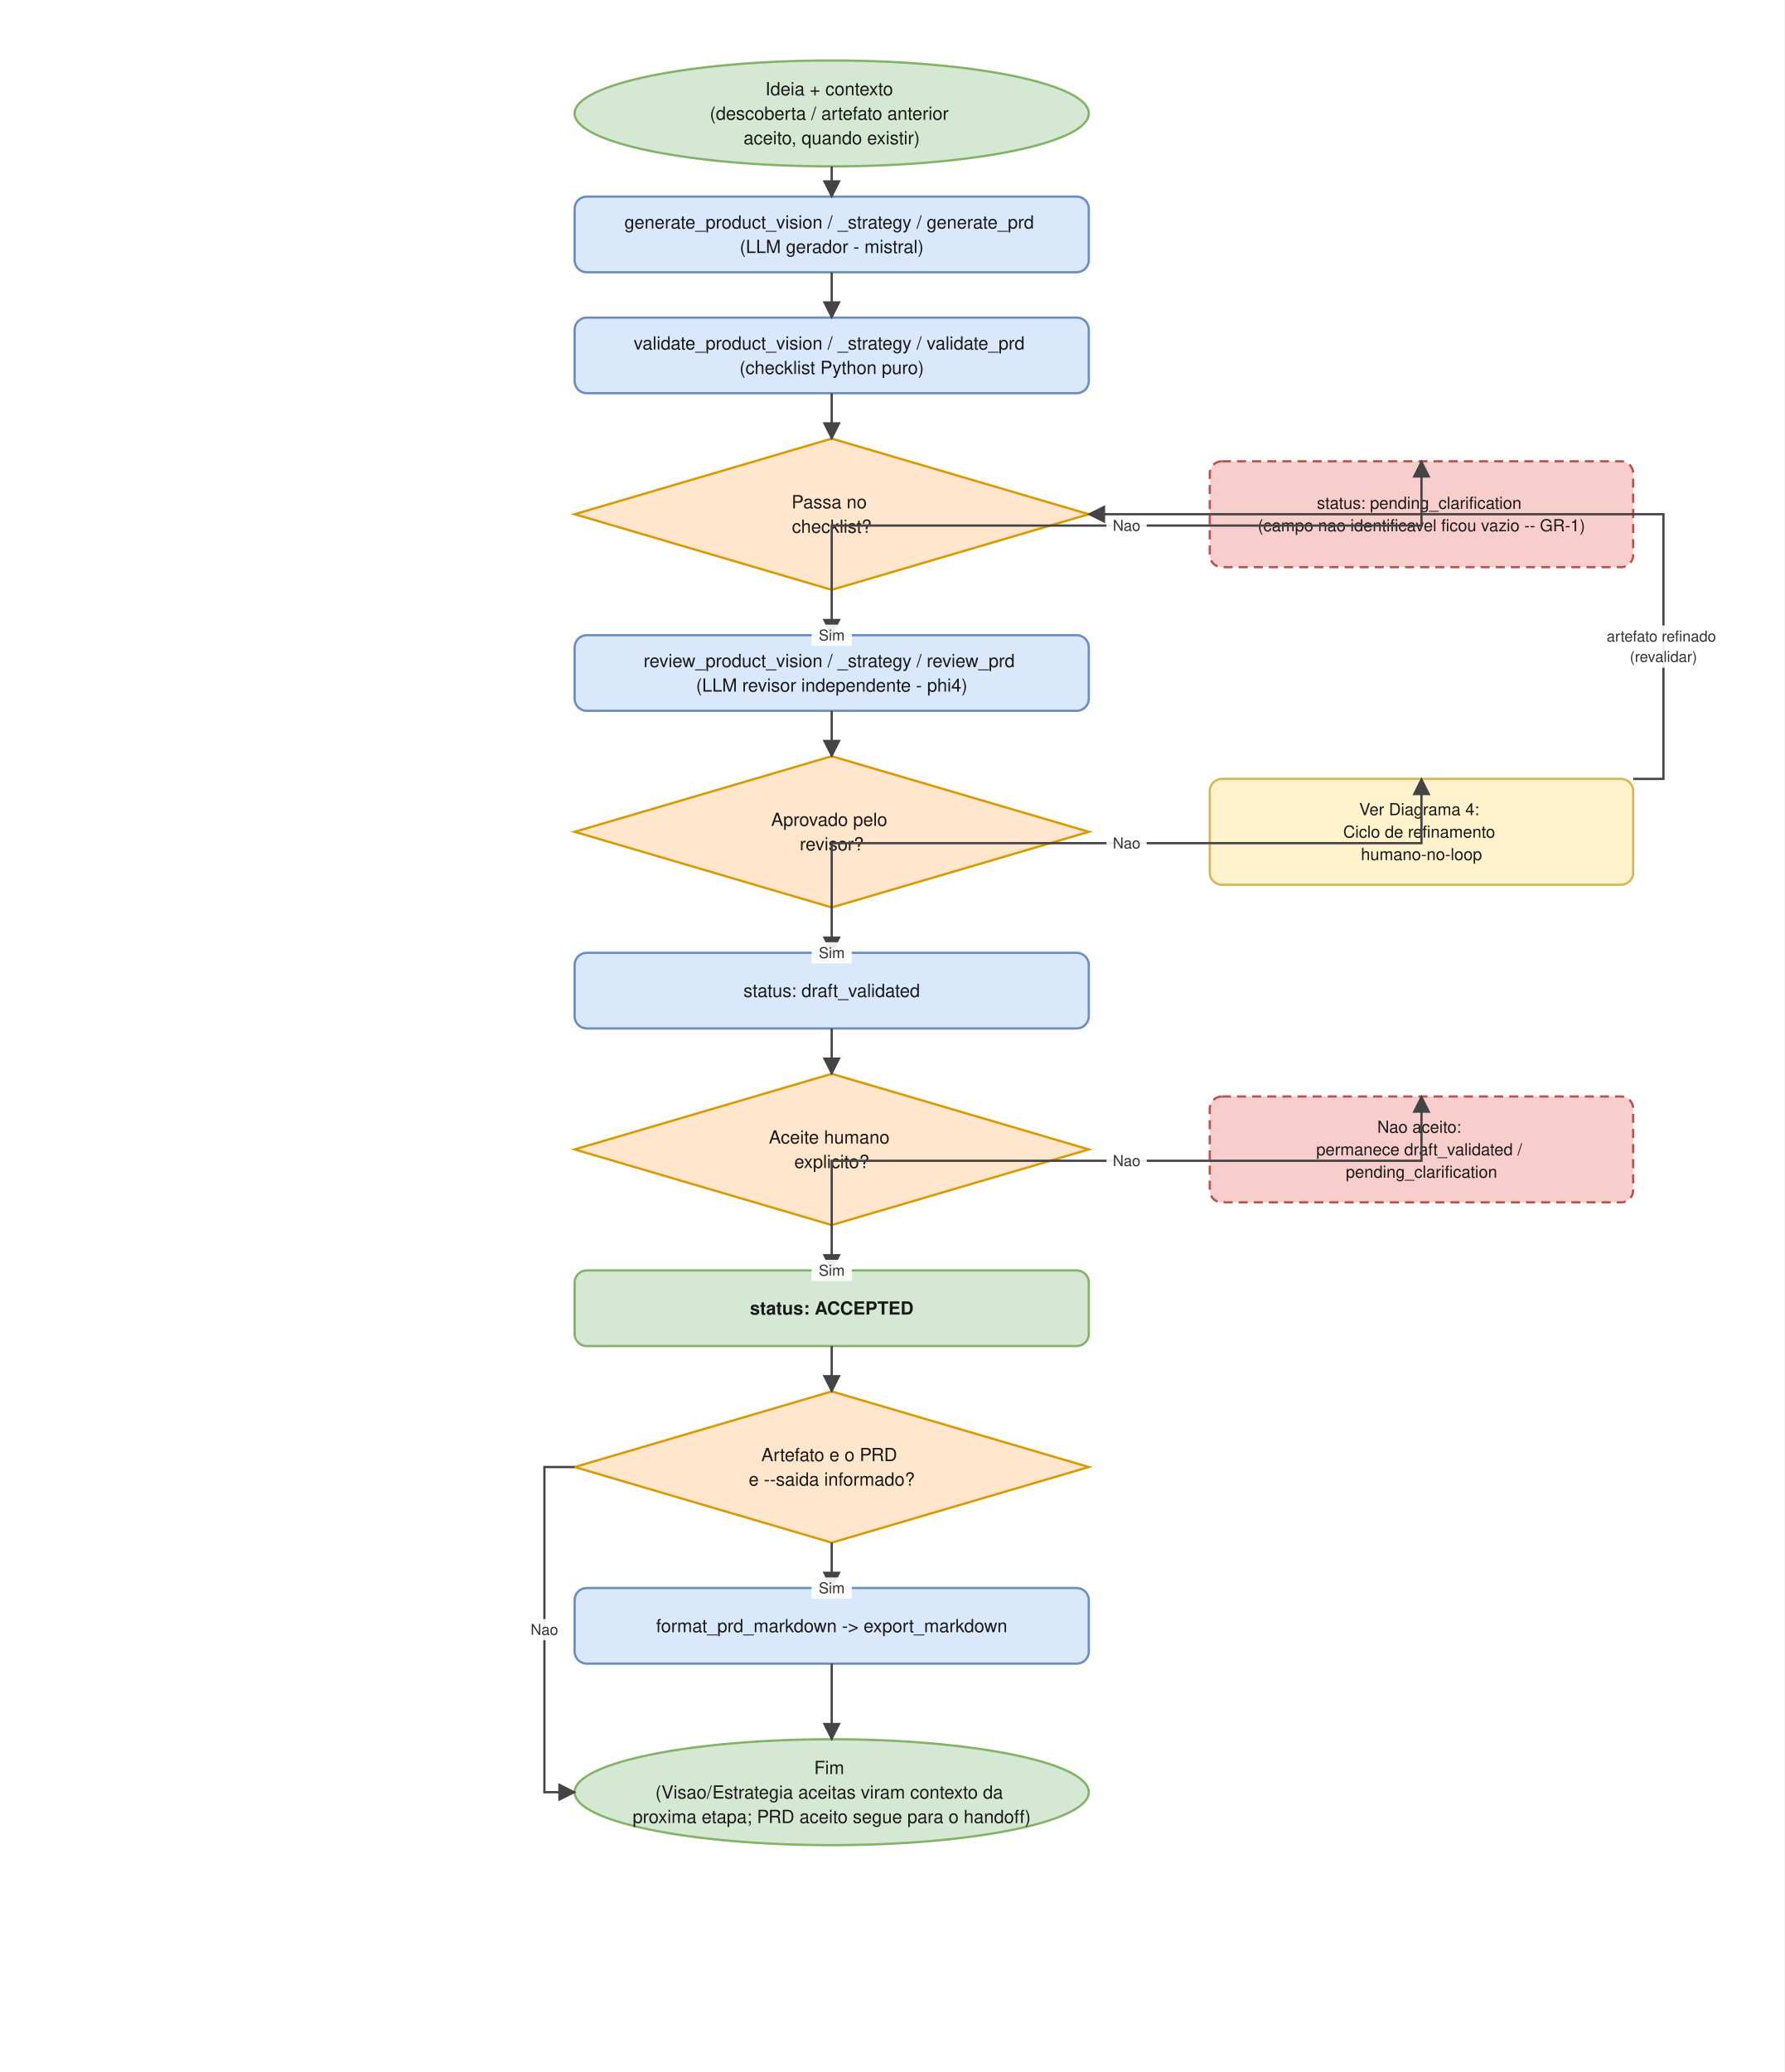
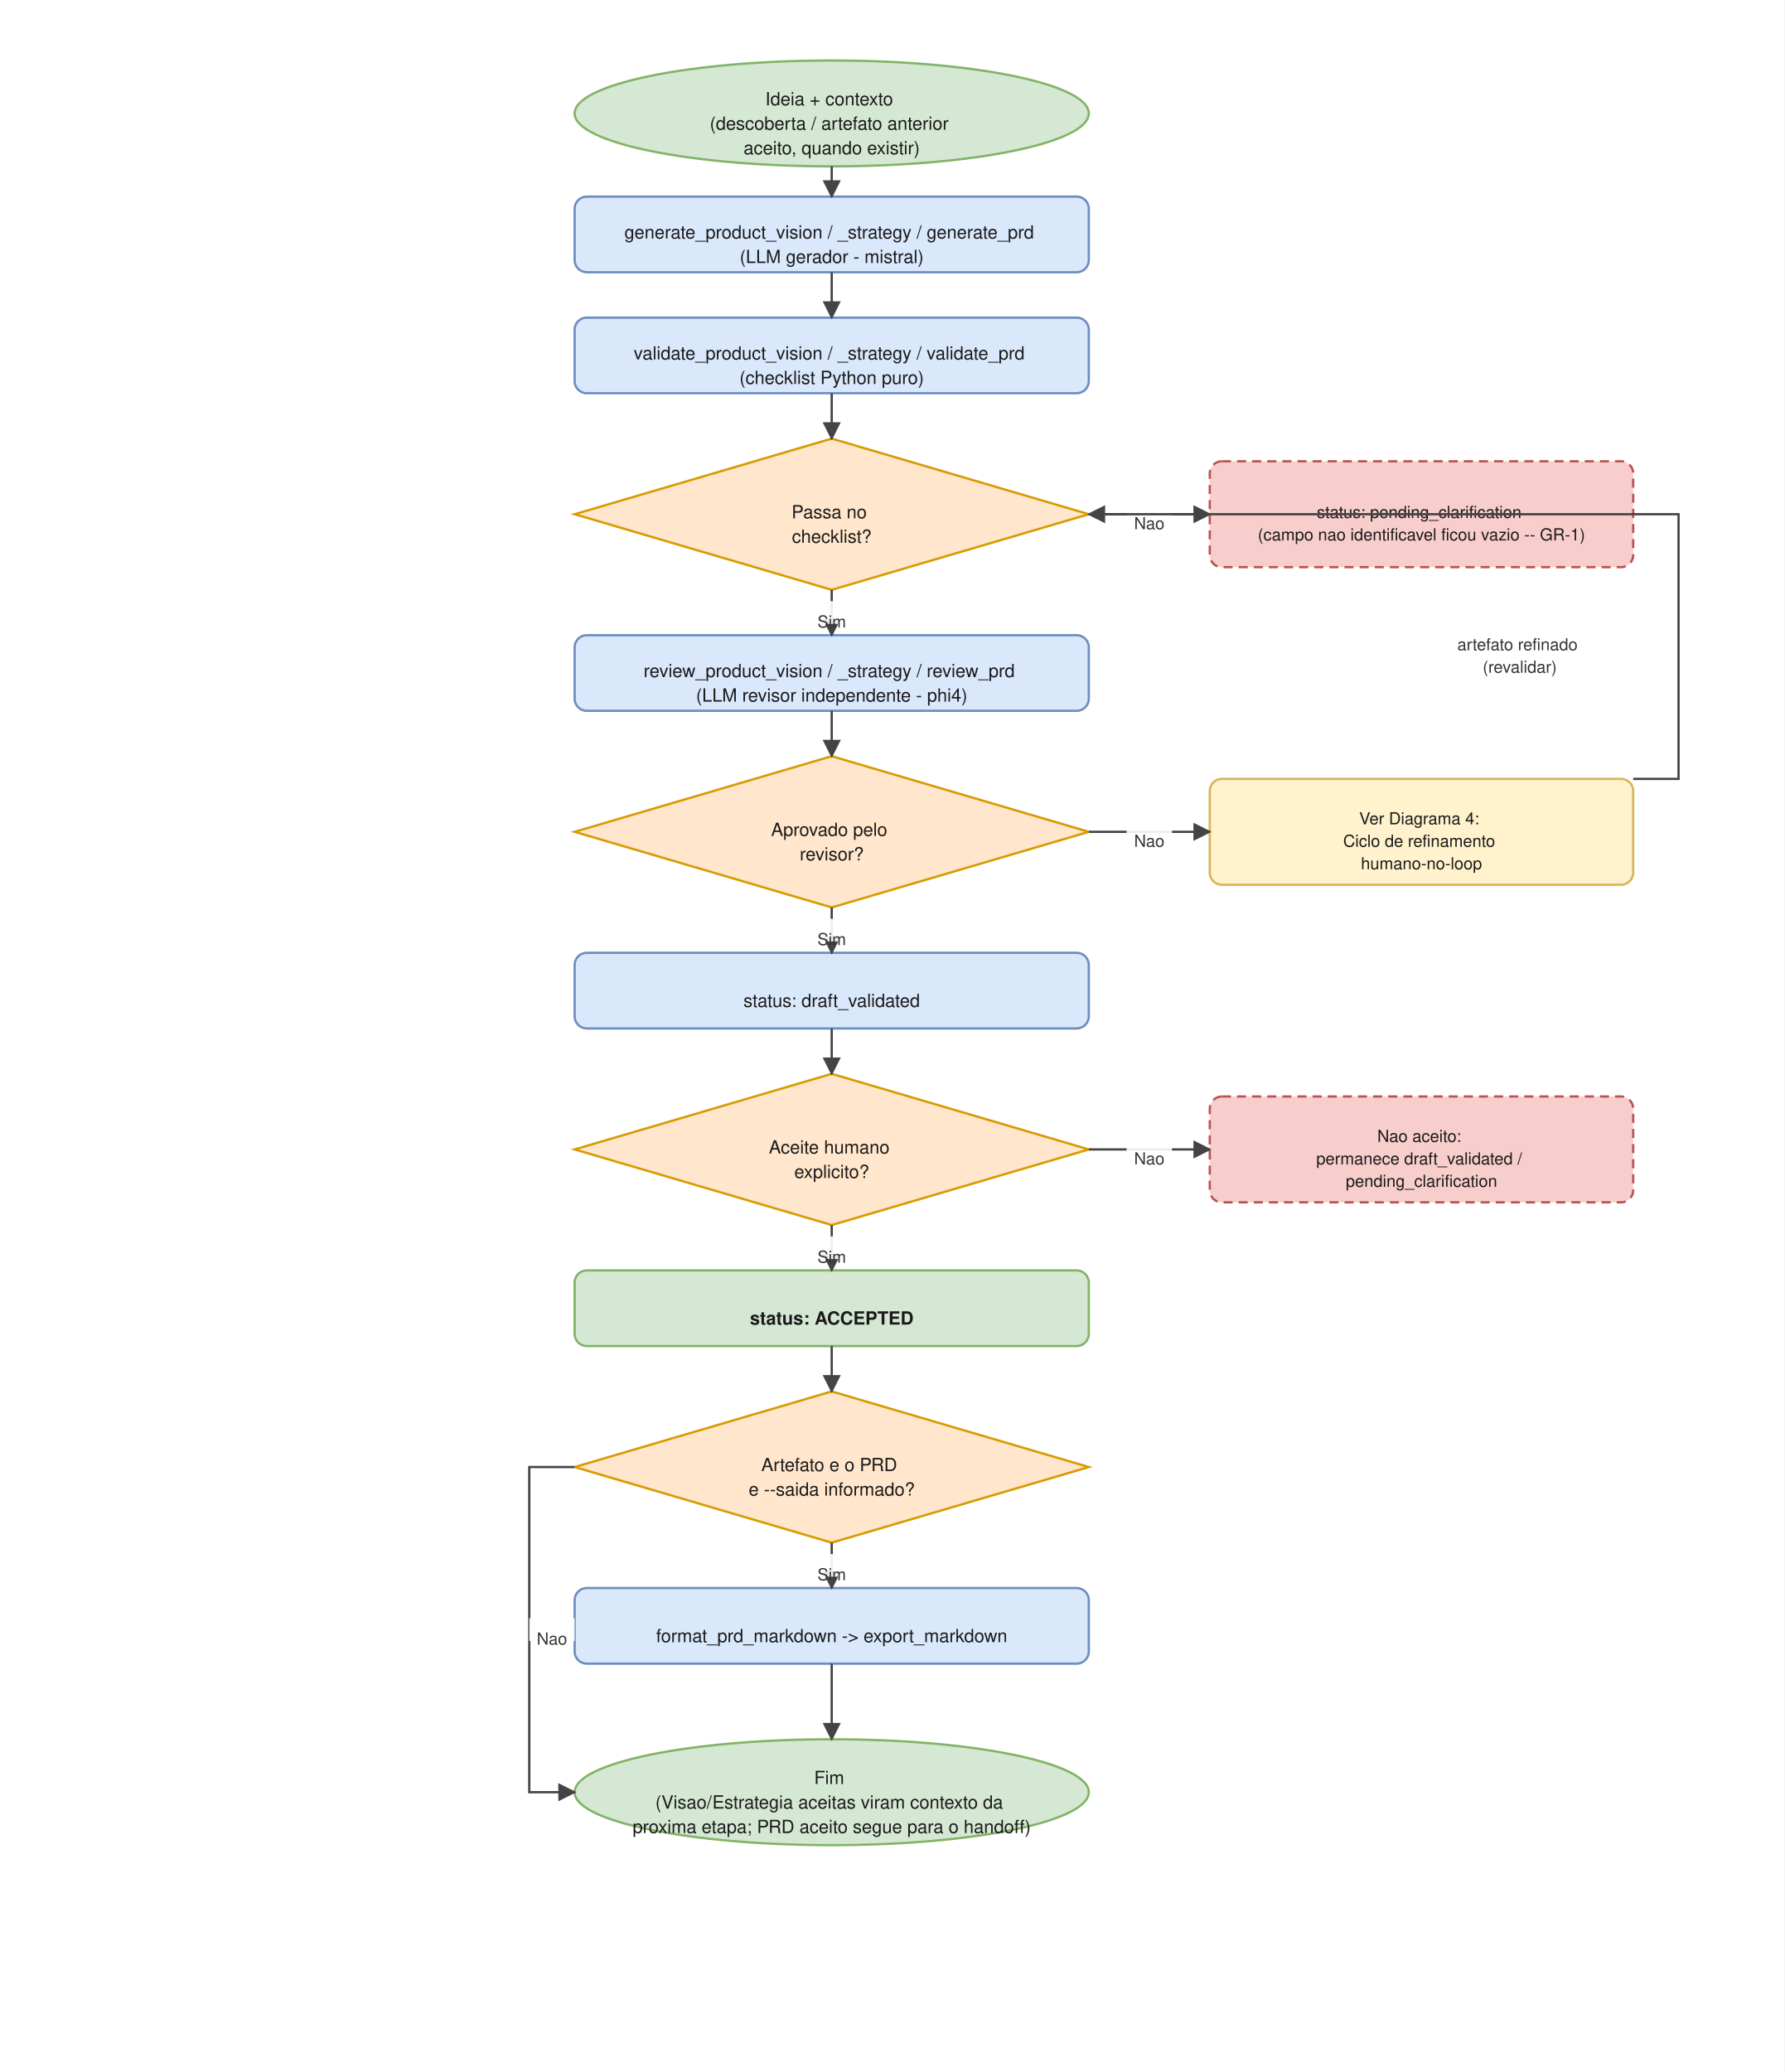
<svg xmlns="http://www.w3.org/2000/svg" viewBox="0 0 1180 1370" width="1180" height="1370">
  <rect x="0" y="0" width="1180" height="1370" fill="#ffffff" />
  <defs>
    <marker id="arrow" viewBox="0 0 10 10" refX="9" refY="5" markerWidth="8" markerHeight="8" orient="auto-start-reverse">
      <path d="M0,0 L10,5 L0,10 z" fill="#444444" />
    </marker>
  </defs>
  <ellipse cx="550.0" cy="75.0" rx="170.0" ry="35.0" fill="#d5e8d4" stroke="#82b366" stroke-width="1.5" />
-   <text x="550.0" y="63.0" text-anchor="middle" font-size="12" font-family="Helvetica,Arial,sans-serif" fill="#1a1a1a">
-     <tspan x="550.0" dy="0">Ideia + contexto</tspan>
-     <tspan x="550.0" dy="16.2">(descoberta / artefato anterior</tspan>
-     <tspan x="550.0" dy="16.2">aceito, quando existir)</tspan>
+   <rect x="380.0" y="130.0" width="340.0" height="50.0" rx="8" ry="8" fill="#dae8fc" stroke="#6c8ebf" stroke-width="1.5" />
+   <rect x="380.0" y="210.0" width="340.0" height="50.0" rx="8" ry="8" fill="#dae8fc" stroke="#6c8ebf" stroke-width="1.5" />
+   <polygon points="550.0,290.0 720.0,340.0 550.0,390.0 380.0,340.0" fill="#ffe6cc" stroke="#d79b00" stroke-width="1.5" />
+   <rect x="800.0" y="305.0" width="280.0" height="70.0" rx="8" ry="8" fill="#f8cecc" stroke="#b85450" stroke-width="1.5" stroke-dasharray="6,4" />
+   <rect x="380.0" y="420.0" width="340.0" height="50.0" rx="8" ry="8" fill="#dae8fc" stroke="#6c8ebf" stroke-width="1.5" />
+   <polygon points="550.0,500.0 720.0,550.0 550.0,600.0 380.0,550.0" fill="#ffe6cc" stroke="#d79b00" stroke-width="1.5" />
+   <rect x="800.0" y="515.0" width="280.0" height="70.0" rx="8" ry="8" fill="#fff2cc" stroke="#d6b656" stroke-width="1.5" />
+   <rect x="380.0" y="630.0" width="340.0" height="50.0" rx="8" ry="8" fill="#dae8fc" stroke="#6c8ebf" stroke-width="1.5" />
+   <polygon points="550.0,710.0 720.0,760.0 550.0,810.0 380.0,760.0" fill="#ffe6cc" stroke="#d79b00" stroke-width="1.5" />
+   <rect x="800.0" y="725.0" width="280.0" height="70.0" rx="8" ry="8" fill="#f8cecc" stroke="#b85450" stroke-width="1.5" stroke-dasharray="6,4" />
+   <rect x="380.0" y="840.0" width="340.0" height="50.0" rx="8" ry="8" fill="#d5e8d4" stroke="#82b366" stroke-width="1.5" />
+   <polygon points="550.0,920.0 720.0,970.0 550.0,1020.0 380.0,970.0" fill="#ffe6cc" stroke="#d79b00" stroke-width="1.5" />
+   <rect x="380.0" y="1050.0" width="340.0" height="50.0" rx="8" ry="8" fill="#dae8fc" stroke="#6c8ebf" stroke-width="1.5" />
+   <ellipse cx="550.0" cy="1185.0" rx="170.0" ry="35.0" fill="#d5e8d4" stroke="#82b366" stroke-width="1.5" />
+   <text x="550.0" y="69.60" text-anchor="middle" font-size="12" font-family="Helvetica,Arial,sans-serif" fill="#1a1a1a">
+     <tspan x="550.0" dy="0.00">Ideia + contexto</tspan>
+     <tspan x="550.0" dy="16.20">(descoberta / artefato anterior</tspan>
+     <tspan x="550.0" dy="16.20">aceito, quando existir)</tspan>
  </text>
-   <rect x="380" y="130" width="340" height="50" rx="8" ry="8" fill="#dae8fc" stroke="#6c8ebf" stroke-width="1.5" />
-   <text x="550.0" y="151.1" text-anchor="middle" font-size="12" font-family="Helvetica,Arial,sans-serif" fill="#1a1a1a">
-     <tspan x="550.0" dy="0">generate_product_vision / _strategy / generate_prd</tspan>
-     <tspan x="550.0" dy="16.2">(LLM gerador - mistral)</tspan>
+   <text x="550.0" y="157.70" text-anchor="middle" font-size="12" font-family="Helvetica,Arial,sans-serif" fill="#1a1a1a">
+     <tspan x="550.0" dy="0.00">generate_product_vision / _strategy / generate_prd</tspan>
+     <tspan x="550.0" dy="16.20">(LLM gerador - mistral)</tspan>
  </text>
-   <rect x="380" y="210" width="340" height="50" rx="8" ry="8" fill="#dae8fc" stroke="#6c8ebf" stroke-width="1.5" />
-   <text x="550.0" y="231.1" text-anchor="middle" font-size="12" font-family="Helvetica,Arial,sans-serif" fill="#1a1a1a">
-     <tspan x="550.0" dy="0">validate_product_vision / _strategy / validate_prd</tspan>
-     <tspan x="550.0" dy="16.2">(checklist Python puro)</tspan>
+   <text x="550.0" y="237.70" text-anchor="middle" font-size="12" font-family="Helvetica,Arial,sans-serif" fill="#1a1a1a">
+     <tspan x="550.0" dy="0.00">validate_product_vision / _strategy / validate_prd</tspan>
+     <tspan x="550.0" dy="16.20">(checklist Python puro)</tspan>
  </text>
-   <polygon points="550.0,290 720,340.0 550.0,390 380,340.0" fill="#ffe6cc" stroke="#d79b00" stroke-width="1.5" />
-   <text x="550.0" y="336.1" text-anchor="middle" font-size="12" font-family="Helvetica,Arial,sans-serif" fill="#1a1a1a">
-     <tspan x="550.0" dy="0">Passa no</tspan>
-     <tspan x="550.0" dy="16.2">checklist?</tspan>
+   <text x="550.0" y="342.70" text-anchor="middle" font-size="12" font-family="Helvetica,Arial,sans-serif" fill="#1a1a1a">
+     <tspan x="550.0" dy="0.00">Passa no</tspan>
+     <tspan x="550.0" dy="16.20">checklist?</tspan>
  </text>
-   <rect x="800" y="305" width="280" height="70" rx="8" ry="8" fill="#f8cecc" stroke="#b85450" stroke-width="1.5" stroke-dasharray="6,4" />
-   <text x="940.0" y="336.425" text-anchor="middle" font-size="11" font-family="Helvetica,Arial,sans-serif" fill="#1a1a1a">
-     <tspan x="940.0" dy="0">status: pending_clarification</tspan>
+   <text x="940.0" y="342.47" text-anchor="middle" font-size="11" font-family="Helvetica,Arial,sans-serif" fill="#1a1a1a">
+     <tspan x="940.0" dy="0.00">status: pending_clarification</tspan>
    <tspan x="940.0" dy="14.85">(campo nao identificavel ficou vazio -- GR-1)</tspan>
  </text>
-   <rect x="380" y="420" width="340" height="50" rx="8" ry="8" fill="#dae8fc" stroke="#6c8ebf" stroke-width="1.5" />
-   <text x="550.0" y="441.1" text-anchor="middle" font-size="12" font-family="Helvetica,Arial,sans-serif" fill="#1a1a1a">
-     <tspan x="550.0" dy="0">review_product_vision / _strategy / review_prd</tspan>
-     <tspan x="550.0" dy="16.2">(LLM revisor independente - phi4)</tspan>
+   <text x="550.0" y="447.70" text-anchor="middle" font-size="12" font-family="Helvetica,Arial,sans-serif" fill="#1a1a1a">
+     <tspan x="550.0" dy="0.00">review_product_vision / _strategy / review_prd</tspan>
+     <tspan x="550.0" dy="16.20">(LLM revisor independente - phi4)</tspan>
  </text>
-   <polygon points="550.0,500 720,550.0 550.0,600 380,550.0" fill="#ffe6cc" stroke="#d79b00" stroke-width="1.5" />
-   <text x="550.0" y="546.1" text-anchor="middle" font-size="12" font-family="Helvetica,Arial,sans-serif" fill="#1a1a1a">
-     <tspan x="550.0" dy="0">Aprovado pelo</tspan>
-     <tspan x="550.0" dy="16.2">revisor?</tspan>
+   <text x="550.0" y="552.70" text-anchor="middle" font-size="12" font-family="Helvetica,Arial,sans-serif" fill="#1a1a1a">
+     <tspan x="550.0" dy="0.00">Aprovado pelo</tspan>
+     <tspan x="550.0" dy="16.20">revisor?</tspan>
  </text>
-   <rect x="800" y="515" width="280" height="70" rx="8" ry="8" fill="#fff2cc" stroke="#d6b656" stroke-width="1.5" />
-   <text x="940.0" y="539.0" text-anchor="middle" font-size="11" font-family="Helvetica,Arial,sans-serif" fill="#1a1a1a">
-     <tspan x="940.0" dy="0">Ver Diagrama 4:</tspan>
+   <text x="940.0" y="545.05" text-anchor="middle" font-size="11" font-family="Helvetica,Arial,sans-serif" fill="#1a1a1a">
+     <tspan x="940.0" dy="0.00">Ver Diagrama 4:</tspan>
    <tspan x="940.0" dy="14.85">Ciclo de refinamento</tspan>
    <tspan x="940.0" dy="14.85">humano-no-loop</tspan>
  </text>
-   <rect x="380" y="630" width="340" height="50" rx="8" ry="8" fill="#dae8fc" stroke="#6c8ebf" stroke-width="1.5" />
-   <text x="550.0" y="659.2" text-anchor="middle" font-size="12" font-family="Helvetica,Arial,sans-serif" fill="#1a1a1a">
-     <tspan x="550.0" dy="0">status: draft_validated</tspan>
+   <text x="550.0" y="665.80" text-anchor="middle" font-size="12" font-family="Helvetica,Arial,sans-serif" fill="#1a1a1a">
+     <tspan x="550.0" dy="0.00">status: draft_validated</tspan>
  </text>
-   <polygon points="550.0,710 720,760.0 550.0,810 380,760.0" fill="#ffe6cc" stroke="#d79b00" stroke-width="1.5" />
-   <text x="550.0" y="756.1" text-anchor="middle" font-size="12" font-family="Helvetica,Arial,sans-serif" fill="#1a1a1a">
-     <tspan x="550.0" dy="0">Aceite humano</tspan>
-     <tspan x="550.0" dy="16.2">explicito?</tspan>
+   <text x="550.0" y="762.70" text-anchor="middle" font-size="12" font-family="Helvetica,Arial,sans-serif" fill="#1a1a1a">
+     <tspan x="550.0" dy="0.00">Aceite humano</tspan>
+     <tspan x="550.0" dy="16.20">explicito?</tspan>
  </text>
-   <rect x="800" y="725" width="280" height="70" rx="8" ry="8" fill="#f8cecc" stroke="#b85450" stroke-width="1.5" stroke-dasharray="6,4" />
-   <text x="940.0" y="749.0" text-anchor="middle" font-size="11" font-family="Helvetica,Arial,sans-serif" fill="#1a1a1a">
-     <tspan x="940.0" dy="0">Nao aceito:</tspan>
+   <text x="940.0" y="755.05" text-anchor="middle" font-size="11" font-family="Helvetica,Arial,sans-serif" fill="#1a1a1a">
+     <tspan x="940.0" dy="0.00">Nao aceito:</tspan>
    <tspan x="940.0" dy="14.85">permanece draft_validated /</tspan>
    <tspan x="940.0" dy="14.85">pending_clarification</tspan>
  </text>
-   <rect x="380" y="840" width="340" height="50" rx="8" ry="8" fill="#d5e8d4" stroke="#82b366" stroke-width="1.5" />
-   <text x="550.0" y="869.2" text-anchor="middle" font-size="12" font-weight="bold" font-family="Helvetica,Arial,sans-serif" fill="#1a1a1a">
-     <tspan x="550.0" dy="0">status: ACCEPTED</tspan>
+   <text x="550.0" y="875.80" text-anchor="middle" font-size="12" font-weight="bold" font-family="Helvetica,Arial,sans-serif" fill="#1a1a1a">
+     <tspan x="550.0" dy="0.00">status: ACCEPTED</tspan>
  </text>
-   <polygon points="550.0,920 720,970.0 550.0,1020 380,970.0" fill="#ffe6cc" stroke="#d79b00" stroke-width="1.5" />
-   <text x="550.0" y="966.1" text-anchor="middle" font-size="12" font-family="Helvetica,Arial,sans-serif" fill="#1a1a1a">
-     <tspan x="550.0" dy="0">Artefato e o PRD</tspan>
-     <tspan x="550.0" dy="16.2">e --saida informado?</tspan>
+   <text x="550.0" y="972.70" text-anchor="middle" font-size="12" font-family="Helvetica,Arial,sans-serif" fill="#1a1a1a">
+     <tspan x="550.0" dy="0.00">Artefato e o PRD</tspan>
+     <tspan x="550.0" dy="16.20">e --saida informado?</tspan>
  </text>
-   <rect x="380" y="1050" width="340" height="50" rx="8" ry="8" fill="#dae8fc" stroke="#6c8ebf" stroke-width="1.5" />
-   <text x="550.0" y="1079.2" text-anchor="middle" font-size="12" font-family="Helvetica,Arial,sans-serif" fill="#1a1a1a">
-     <tspan x="550.0" dy="0">format_prd_markdown -&gt; export_markdown</tspan>
+   <text x="550.0" y="1085.80" text-anchor="middle" font-size="12" font-family="Helvetica,Arial,sans-serif" fill="#1a1a1a">
+     <tspan x="550.0" dy="0.00">format_prd_markdown -&gt; export_markdown</tspan>
  </text>
-   <ellipse cx="550.0" cy="1185.0" rx="170.0" ry="35.0" fill="#d5e8d4" stroke="#82b366" stroke-width="1.5" />
-   <text x="550.0" y="1173.0" text-anchor="middle" font-size="12" font-family="Helvetica,Arial,sans-serif" fill="#1a1a1a">
-     <tspan x="550.0" dy="0">Fim</tspan>
-     <tspan x="550.0" dy="16.2">(Visao/Estrategia aceitas viram contexto da</tspan>
-     <tspan x="550.0" dy="16.2">proxima etapa; PRD aceito segue para o handoff)</tspan>
+   <text x="550.0" y="1179.60" text-anchor="middle" font-size="12" font-family="Helvetica,Arial,sans-serif" fill="#1a1a1a">
+     <tspan x="550.0" dy="0.00">Fim</tspan>
+     <tspan x="550.0" dy="16.20">(Visao/Estrategia aceitas viram contexto da</tspan>
+     <tspan x="550.0" dy="16.20">proxima etapa; PRD aceito segue para o handoff)</tspan>
  </text>
-   <path d="M550.0,110 L550.0,130" fill="none" stroke="#444444" stroke-width="1.5" marker-end="url(#arrow)" />
-   <path d="M550.0,180 L550.0,210" fill="none" stroke="#444444" stroke-width="1.5" marker-end="url(#arrow)" />
-   <path d="M550.0,260 L550.0,290" fill="none" stroke="#444444" stroke-width="1.5" marker-end="url(#arrow)" />
-   <path d="M550.0,390 L550.0,347.5 L940.0,347.5 L940.0,305" fill="none" stroke="#444444" stroke-width="1.5" marker-end="url(#arrow)" />
-   <rect x="731.7" y="340.5" width="26.6" height="14.0" fill="#ffffff" opacity="0.9" />
-   <text x="745.0" y="351.0" text-anchor="middle" font-size="10" font-family="Helvetica,Arial,sans-serif" fill="#333333">
-     <tspan x="745.0" dy="0">Nao</tspan>
+   <path d="M550.0,110.0 L550.0,130.0" fill="none" stroke="#444444" stroke-width="1.5" marker-end="url(#arrow)" />
+   <path d="M550.0,180.0 L550.0,210.0" fill="none" stroke="#444444" stroke-width="1.5" marker-end="url(#arrow)" />
+   <path d="M550.0,260.0 L550.0,290.0" fill="none" stroke="#444444" stroke-width="1.5" marker-end="url(#arrow)" />
+   <path d="M720.0,340.0 L800.0,340.0" fill="none" stroke="#444444" stroke-width="1.5" marker-end="url(#arrow)" />
+   <rect x="745.0" y="332.5" width="30.0" height="15" fill="#ffffff" opacity="0.9" />
+   <text x="760.0" y="349.90" text-anchor="middle" font-size="11" font-family="Helvetica,Arial,sans-serif" fill="#333333">
+     <tspan x="760.0" dy="0.00">Nao</tspan>
  </text>
-   <path d="M550.0,390 L550.0,420" fill="none" stroke="#444444" stroke-width="1.5" marker-end="url(#arrow)" />
-   <rect x="536.7" y="413.0" width="26.6" height="14.0" fill="#ffffff" opacity="0.9" />
-   <text x="550.0" y="423.5" text-anchor="middle" font-size="10" font-family="Helvetica,Arial,sans-serif" fill="#333333">
-     <tspan x="550.0" dy="0">Sim</tspan>
+   <path d="M550.0,390.0 L550.0,420.0" fill="none" stroke="#444444" stroke-width="1.5" marker-end="url(#arrow)" />
+   <rect x="535.0" y="397.5" width="30.0" height="15" fill="#ffffff" opacity="0.9" />
+   <text x="550.0" y="414.90" text-anchor="middle" font-size="11" font-family="Helvetica,Arial,sans-serif" fill="#333333">
+     <tspan x="550.0" dy="0.00">Sim</tspan>
  </text>
-   <path d="M550.0,470 L550.0,500" fill="none" stroke="#444444" stroke-width="1.5" marker-end="url(#arrow)" />
-   <path d="M550.0,600 L550.0,557.5 L940.0,557.5 L940.0,515" fill="none" stroke="#444444" stroke-width="1.5" marker-end="url(#arrow)" />
-   <rect x="731.7" y="550.5" width="26.6" height="14.0" fill="#ffffff" opacity="0.9" />
-   <text x="745.0" y="561.0" text-anchor="middle" font-size="10" font-family="Helvetica,Arial,sans-serif" fill="#333333">
-     <tspan x="745.0" dy="0">Nao</tspan>
+   <path d="M550.0,470.0 L550.0,500.0" fill="none" stroke="#444444" stroke-width="1.5" marker-end="url(#arrow)" />
+   <path d="M720.0,550.0 L800.0,550.0" fill="none" stroke="#444444" stroke-width="1.5" marker-end="url(#arrow)" />
+   <rect x="745.0" y="542.5" width="30.0" height="15" fill="#ffffff" opacity="0.9" />
+   <text x="760.0" y="559.90" text-anchor="middle" font-size="11" font-family="Helvetica,Arial,sans-serif" fill="#333333">
+     <tspan x="760.0" dy="0.00">Nao</tspan>
  </text>
-   <path d="M550.0,600 L550.0,630" fill="none" stroke="#444444" stroke-width="1.5" marker-end="url(#arrow)" />
-   <rect x="536.7" y="623.0" width="26.6" height="14.0" fill="#ffffff" opacity="0.9" />
-   <text x="550.0" y="633.5" text-anchor="middle" font-size="10" font-family="Helvetica,Arial,sans-serif" fill="#333333">
-     <tspan x="550.0" dy="0">Sim</tspan>
+   <path d="M550.0,600.0 L550.0,630.0" fill="none" stroke="#444444" stroke-width="1.5" marker-end="url(#arrow)" />
+   <rect x="535.0" y="607.5" width="30.0" height="15" fill="#ffffff" opacity="0.9" />
+   <text x="550.0" y="624.90" text-anchor="middle" font-size="11" font-family="Helvetica,Arial,sans-serif" fill="#333333">
+     <tspan x="550.0" dy="0.00">Sim</tspan>
  </text>
-   <path d="M1080,515 L1100,515 L1100,340.0 L720,340.0" fill="none" stroke="#444444" stroke-width="1.5" marker-end="url(#arrow)" />
-   <rect x="1043.3" y="413.5" width="113.4" height="28.0" fill="#ffffff" opacity="0.9" />
-   <text x="1100.0" y="424.2" text-anchor="middle" font-size="10" font-family="Helvetica,Arial,sans-serif" fill="#333333">
-     <tspan x="1100.0" dy="0">artefato refinado</tspan>
-     <tspan x="1100.0" dy="13.5">(revalidar)</tspan>
+   <path d="M1080.0,515.0 L1110.0,515.0 L1110.0,340.0 L720.0,340.0" fill="none" stroke="#444444" stroke-width="1.5" marker-end="url(#arrow)" />
+   <rect x="947.0" y="412.5" width="115.9" height="30" fill="#ffffff" opacity="0.9" />
+   <text x="1005.0" y="429.97" text-anchor="middle" font-size="11" font-family="Helvetica,Arial,sans-serif" fill="#333333">
+     <tspan x="1005.0" dy="0.00">artefato refinado</tspan>
+     <tspan x="1005.0" dy="14.85">(revalidar)</tspan>
  </text>
-   <path d="M550.0,680 L550.0,710" fill="none" stroke="#444444" stroke-width="1.5" marker-end="url(#arrow)" />
-   <path d="M550.0,810 L550.0,767.5 L940.0,767.5 L940.0,725" fill="none" stroke="#444444" stroke-width="1.5" marker-end="url(#arrow)" />
-   <rect x="731.7" y="760.5" width="26.6" height="14.0" fill="#ffffff" opacity="0.9" />
-   <text x="745.0" y="771.0" text-anchor="middle" font-size="10" font-family="Helvetica,Arial,sans-serif" fill="#333333">
-     <tspan x="745.0" dy="0">Nao</tspan>
+   <path d="M550.0,680.0 L550.0,710.0" fill="none" stroke="#444444" stroke-width="1.5" marker-end="url(#arrow)" />
+   <path d="M720.0,760.0 L800.0,760.0" fill="none" stroke="#444444" stroke-width="1.5" marker-end="url(#arrow)" />
+   <rect x="745.0" y="752.5" width="30.0" height="15" fill="#ffffff" opacity="0.9" />
+   <text x="760.0" y="769.90" text-anchor="middle" font-size="11" font-family="Helvetica,Arial,sans-serif" fill="#333333">
+     <tspan x="760.0" dy="0.00">Nao</tspan>
  </text>
-   <path d="M550.0,810 L550.0,840" fill="none" stroke="#444444" stroke-width="1.5" marker-end="url(#arrow)" />
-   <rect x="536.7" y="833.0" width="26.6" height="14.0" fill="#ffffff" opacity="0.9" />
-   <text x="550.0" y="843.5" text-anchor="middle" font-size="10" font-family="Helvetica,Arial,sans-serif" fill="#333333">
-     <tspan x="550.0" dy="0">Sim</tspan>
+   <path d="M550.0,810.0 L550.0,840.0" fill="none" stroke="#444444" stroke-width="1.5" marker-end="url(#arrow)" />
+   <rect x="535.0" y="817.5" width="30.0" height="15" fill="#ffffff" opacity="0.9" />
+   <text x="550.0" y="834.90" text-anchor="middle" font-size="11" font-family="Helvetica,Arial,sans-serif" fill="#333333">
+     <tspan x="550.0" dy="0.00">Sim</tspan>
  </text>
-   <path d="M550.0,890 L550.0,920" fill="none" stroke="#444444" stroke-width="1.5" marker-end="url(#arrow)" />
-   <path d="M550.0,1020 L550.0,1050" fill="none" stroke="#444444" stroke-width="1.5" marker-end="url(#arrow)" />
-   <rect x="536.7" y="1043.0" width="26.6" height="14.0" fill="#ffffff" opacity="0.9" />
-   <text x="550.0" y="1053.5" text-anchor="middle" font-size="10" font-family="Helvetica,Arial,sans-serif" fill="#333333">
-     <tspan x="550.0" dy="0">Sim</tspan>
+   <path d="M550.0,890.0 L550.0,920.0" fill="none" stroke="#444444" stroke-width="1.5" marker-end="url(#arrow)" />
+   <path d="M550.0,1020.0 L550.0,1050.0" fill="none" stroke="#444444" stroke-width="1.5" marker-end="url(#arrow)" />
+   <rect x="535.0" y="1027.5" width="30.0" height="15" fill="#ffffff" opacity="0.9" />
+   <text x="550.0" y="1044.90" text-anchor="middle" font-size="11" font-family="Helvetica,Arial,sans-serif" fill="#333333">
+     <tspan x="550.0" dy="0.00">Sim</tspan>
  </text>
-   <path d="M380,970.0 L360,970.0 L360,1185.0 L380,1185.0" fill="none" stroke="#444444" stroke-width="1.5" marker-end="url(#arrow)" />
-   <rect x="346.7" y="1070.5" width="26.6" height="14.0" fill="#ffffff" opacity="0.9" />
-   <text x="360.0" y="1081.0" text-anchor="middle" font-size="10" font-family="Helvetica,Arial,sans-serif" fill="#333333">
-     <tspan x="360.0" dy="0">Nao</tspan>
+   <path d="M380.0,970.0 L350.0,970.0 L350.0,1185.0 L380.0,1185.0" fill="none" stroke="#444444" stroke-width="1.5" marker-end="url(#arrow)" />
+   <rect x="350.0" y="1070.0" width="30.0" height="15" fill="#ffffff" opacity="0.9" />
+   <text x="365.0" y="1087.40" text-anchor="middle" font-size="11" font-family="Helvetica,Arial,sans-serif" fill="#333333">
+     <tspan x="365.0" dy="0.00">Nao</tspan>
  </text>
-   <path d="M550.0,1100 L550.0,1150" fill="none" stroke="#444444" stroke-width="1.5" marker-end="url(#arrow)" />
+   <path d="M550.0,1100.0 L550.0,1150.0" fill="none" stroke="#444444" stroke-width="1.5" marker-end="url(#arrow)" />
</svg>
